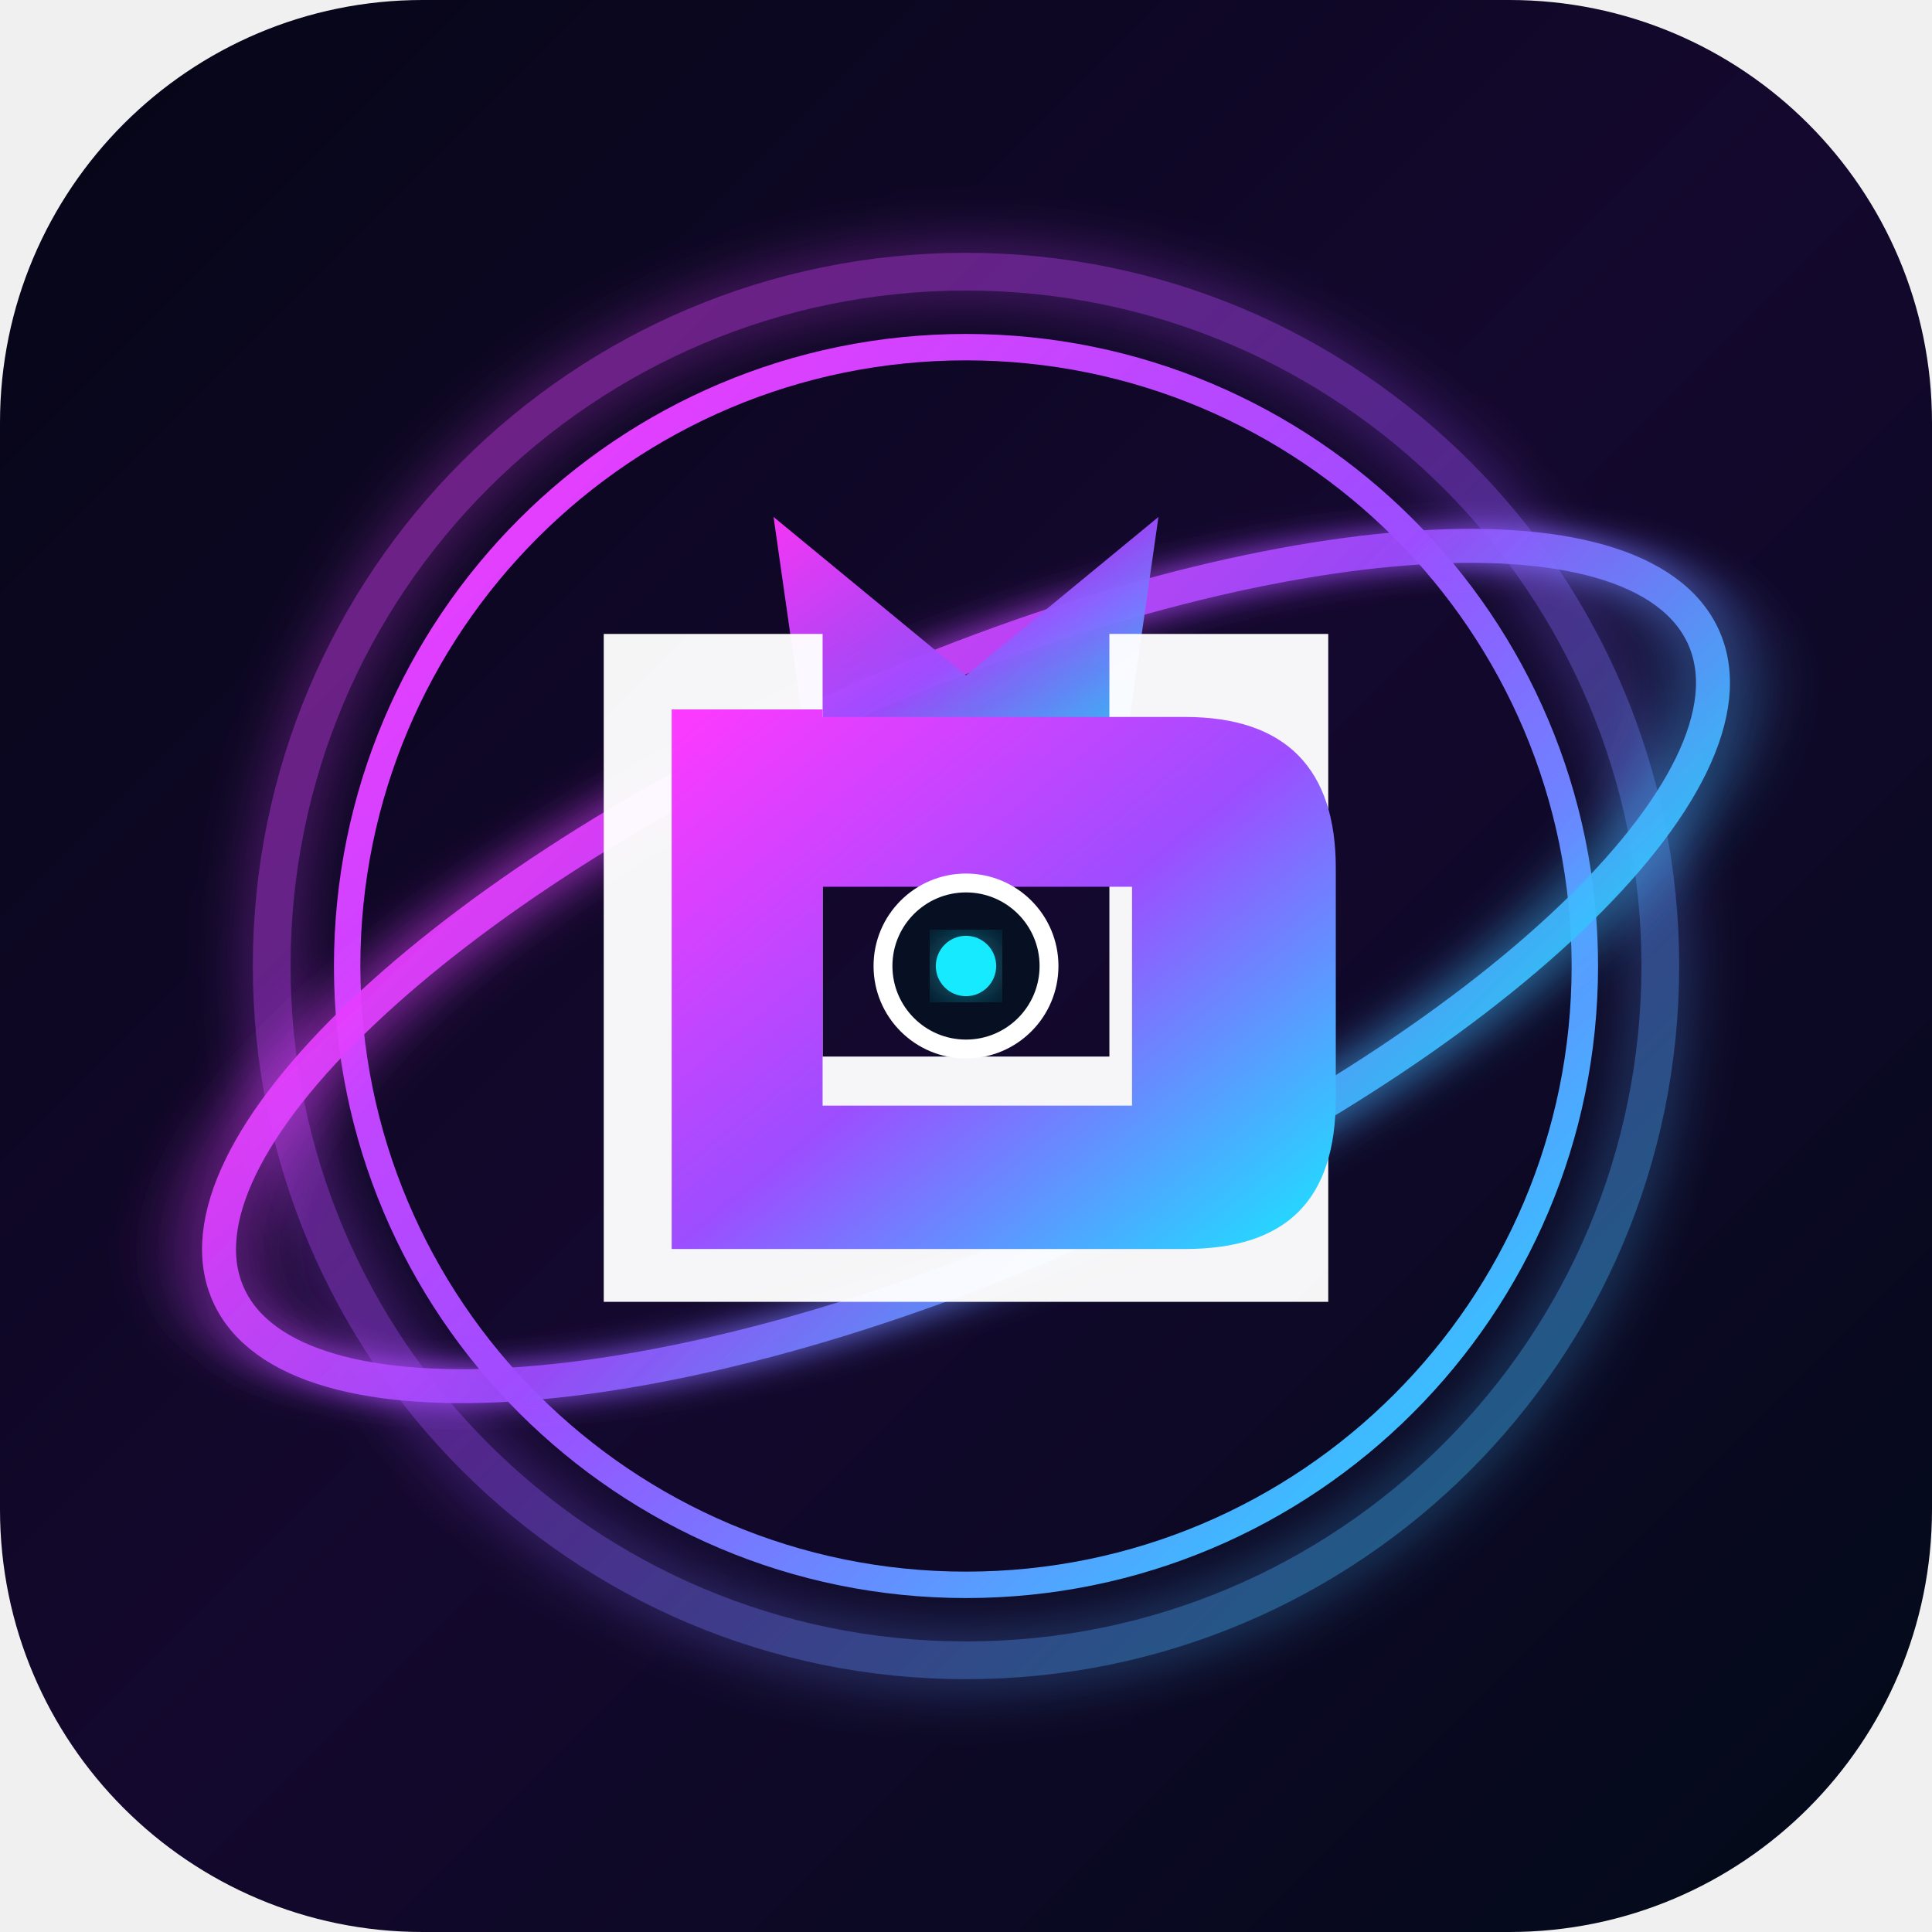
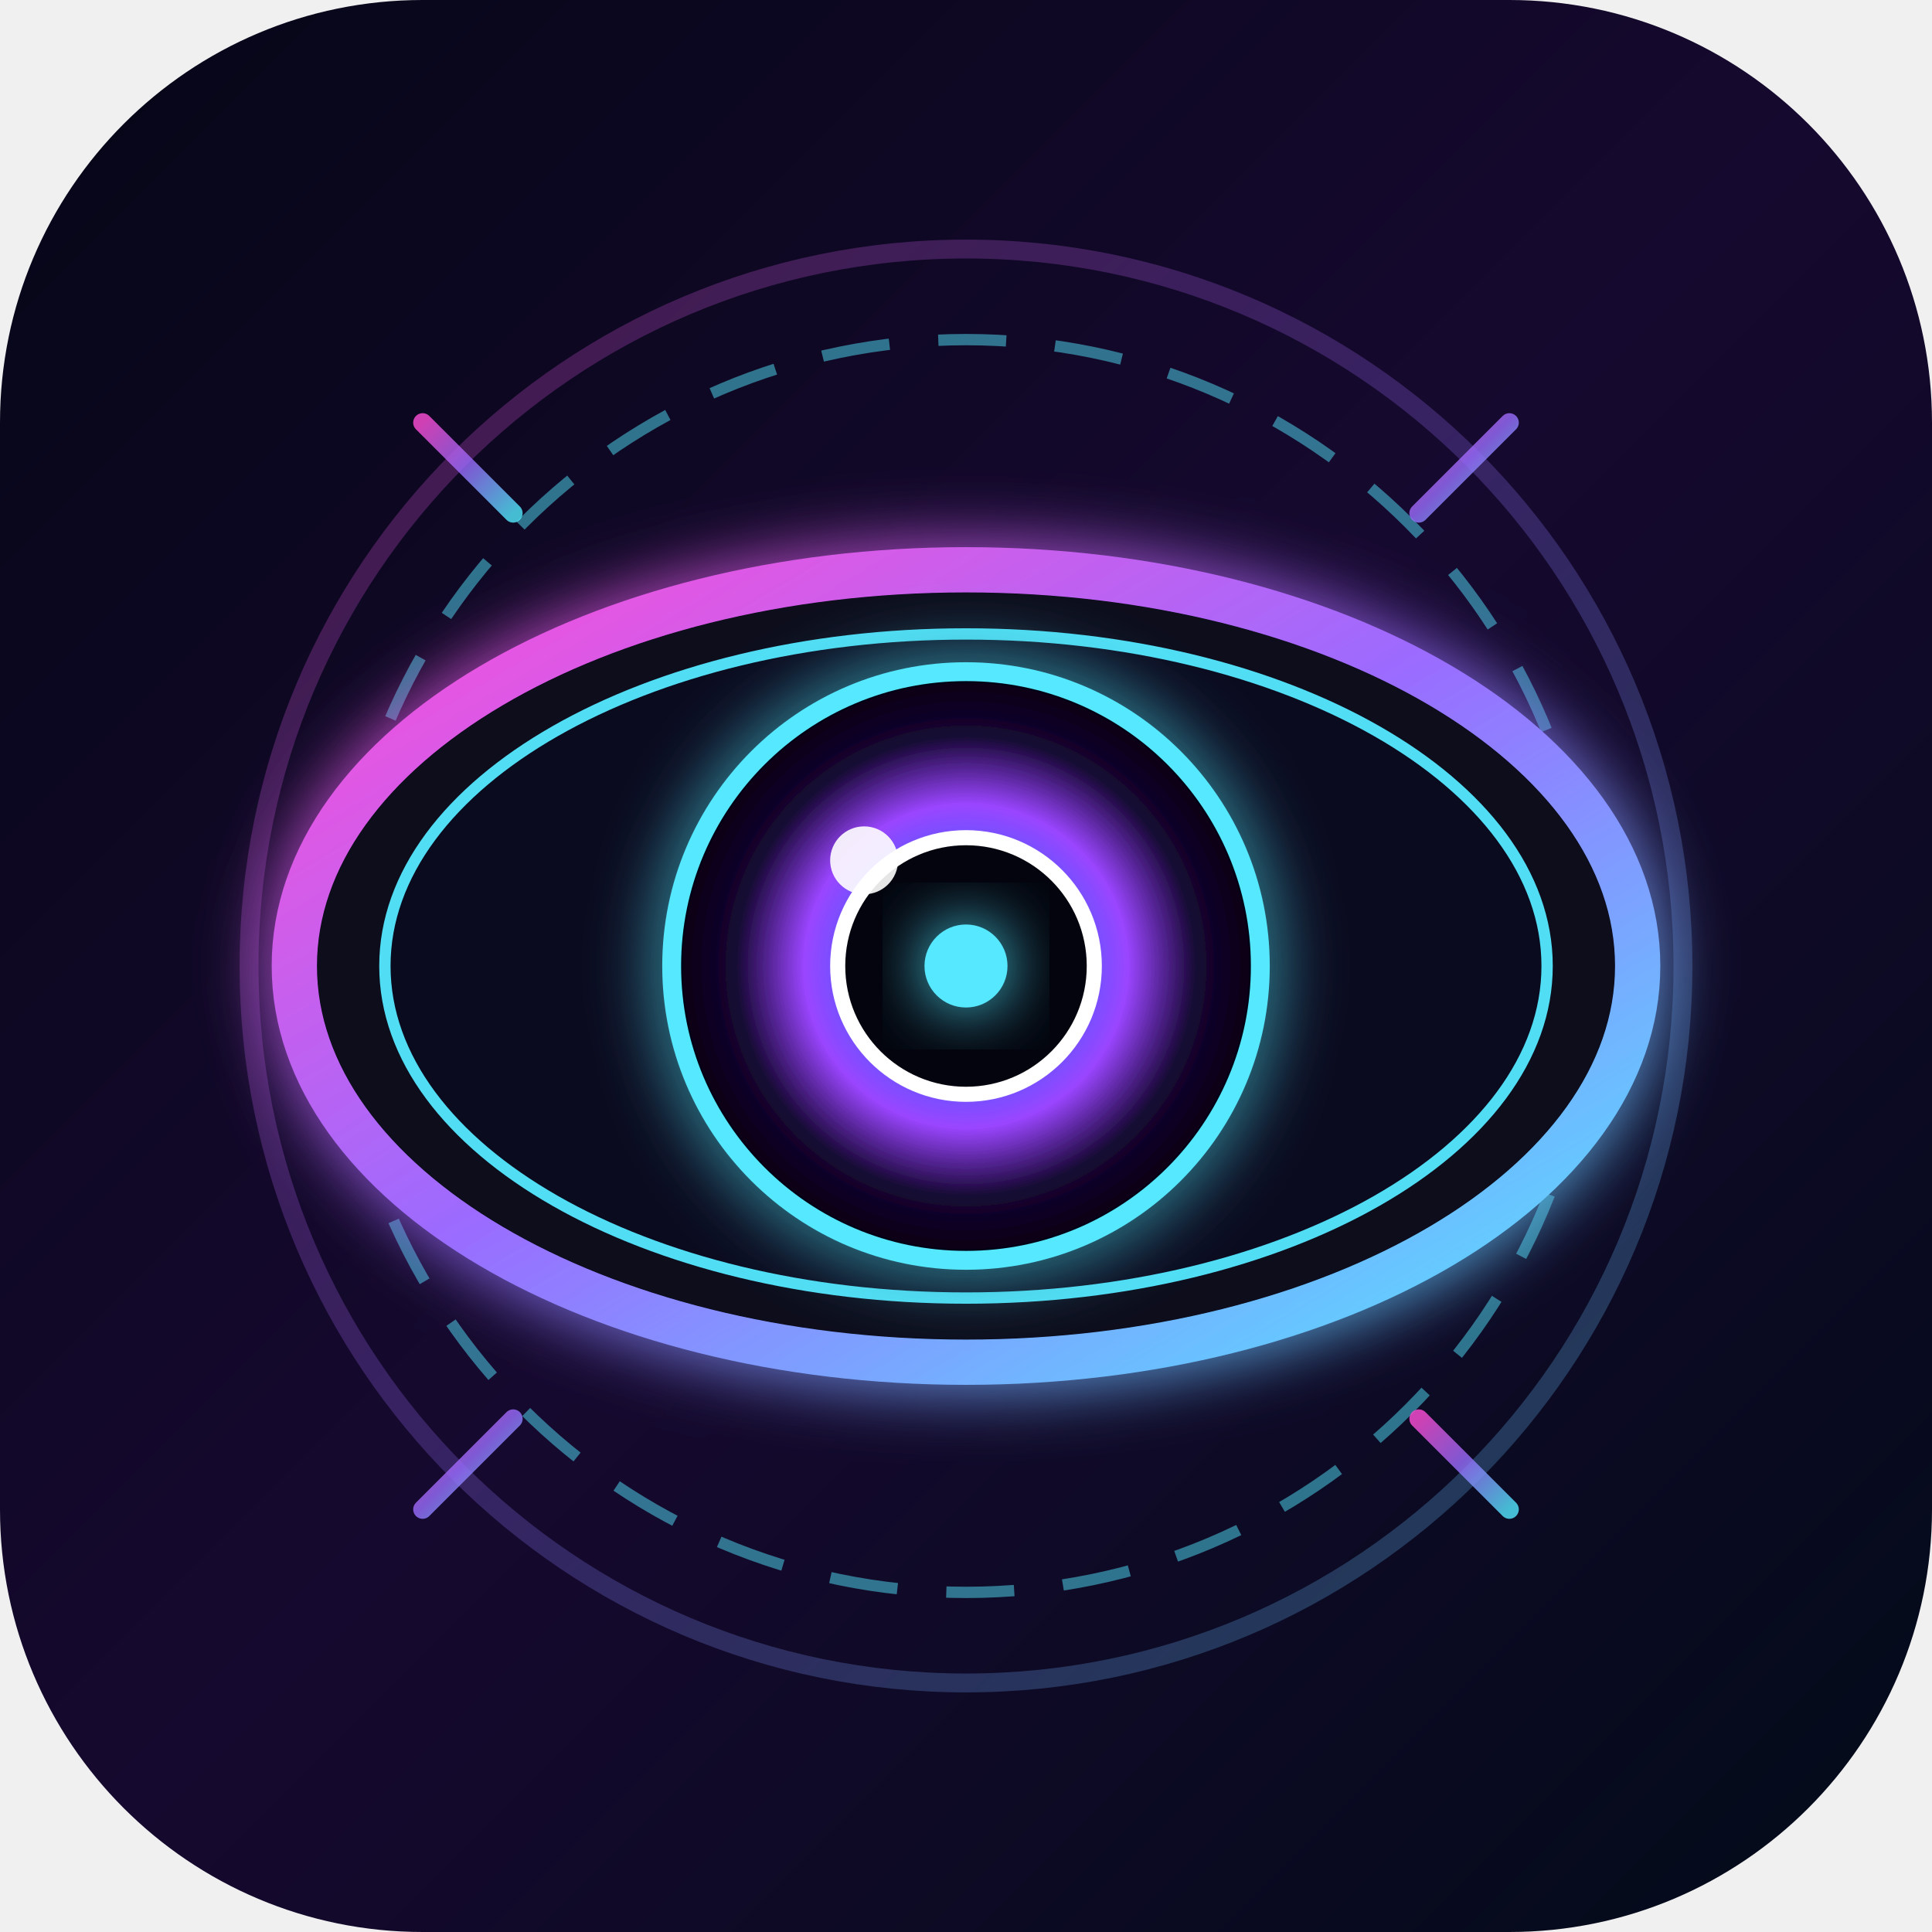
<svg xmlns="http://www.w3.org/2000/svg" viewBox="0 0 512 512">
  <defs>
    <linearGradient id="bg" x1="0" y1="0" x2="1" y2="1">
      <stop offset="0" stop-color="#050616" />
-       <stop offset=".5" stop-color="#14082e" />
-       <stop offset="1" stop-color="#020a18" />
+       <stop offset=".5" stop-color="#16092f" />
+       <stop offset="1" stop-color="#020b18" />
    </linearGradient>
    <linearGradient id="neon" x1="0" y1="0" x2="1" y2="1">
-       <stop offset="0" stop-color="#ff39ff" />
-       <stop offset=".5" stop-color="#9d4dff" />
-       <stop offset="1" stop-color="#16e8ff" />
+       <stop offset="0" stop-color="#ff4fd8" />
+       <stop offset=".48" stop-color="#9a6cff" />
+       <stop offset="1" stop-color="#54e8ff" />
    </linearGradient>
-     <filter id="glow">
-       <feGaussianBlur stdDeviation="8" result="b" />
+     <radialGradient id="iris">
+       <stop offset="0" stop-color="#f8ffff" />
+       <stop offset=".08" stop-color="#54e8ff" />
+       <stop offset=".28" stop-color="#3d63ff" />
+       <stop offset=".55" stop-color="#9a45ff" />
+       <stop offset=".78" stop-color="#170735" />
+       <stop offset="1" stop-color="#03040d" />
+     </radialGradient>
+     <filter id="glow" x="-50%" y="-50%" width="200%" height="200%">
+       <feGaussianBlur stdDeviation="9" result="b" />
      <feMerge>
        <feMergeNode in="b" />
        <feMergeNode in="SourceGraphic" />
      </feMerge>
    </filter>
  </defs>
  <rect width="512" height="512" rx="112" fill="url(#bg)" />
-   <circle cx="256" cy="256" r="184" fill="none" stroke="url(#neon)" stroke-width="10" opacity=".45" filter="url(#glow)" />
-   <circle cx="256" cy="256" r="164" fill="none" stroke="url(#neon)" stroke-width="7" />
-   <ellipse cx="256" cy="256" rx="214" ry="76" fill="none" stroke="url(#neon)" stroke-width="9" transform="rotate(-24 256 256)" opacity=".95" filter="url(#glow)" />
-   <path d="M205 137l51 42 51-42-10 70h-82z" fill="url(#neon)" opacity=".95" />
-   <path d="M160 345V168h58v112h76V168h58v177H160z" fill="#fff" opacity=".96" />
-   <path d="M178 318V188h40v105h82v-58h-82v-45h96c27 0 40 14 40 40v61c0 27-13 40-40 40H178z" fill="url(#neon)" />
-   <circle cx="256" cy="256" r="22" fill="#071022" stroke="#fff" stroke-width="5" />
-   <circle cx="256" cy="256" r="8" fill="#18eaff" filter="url(#glow)" />
-   <path d="M256 398v38" stroke="url(#neon)" stroke-width="8" stroke-linecap="round" />
-   <path d="M190 436h132" stroke="url(#neon)" stroke-width="8" stroke-linecap="round" opacity=".8" />
+   <circle cx="256" cy="256" r="190" fill="none" stroke="url(#neon)" stroke-width="5" opacity=".25" />
+   <circle cx="256" cy="256" r="166" fill="none" stroke="#54e8ff" stroke-width="3" stroke-dasharray="18 13" opacity=".48" />
+   <ellipse cx="256" cy="256" rx="178" ry="105" fill="#07081a" stroke="url(#neon)" stroke-width="12" filter="url(#glow)" />
+   <ellipse cx="256" cy="256" rx="154" ry="88" fill="#0a0b20" stroke="#54e8ff" stroke-width="3" opacity=".95" />
+   <circle cx="256" cy="256" r="78" fill="url(#iris)" stroke="#54e8ff" stroke-width="5" filter="url(#glow)" />
+   <circle cx="256" cy="256" r="34" fill="#03040d" stroke="#fff" stroke-width="4" />
+   <circle cx="256" cy="256" r="11" fill="#54e8ff" filter="url(#glow)" />
+   <circle cx="229" cy="228" r="9" fill="#fff" opacity=".9" />
+   <g stroke="url(#neon)" stroke-width="5" stroke-linecap="round" opacity=".8">
+     <path d="M256 52v34" />
+     <path d="M256 426v34" />
+     <path d="M52 256h34" />
+     <path d="M426 256h34" />
+     <path d="M112 112l24 24" />
+     <path d="M376 376l24 24" />
+     <path d="M400 112l-24 24" />
+     <path d="M136 376l-24 24" />
+   </g>
+   <path d="M170 348h172" stroke="url(#neon)" stroke-width="4" stroke-linecap="round" opacity=".65" />
</svg>
